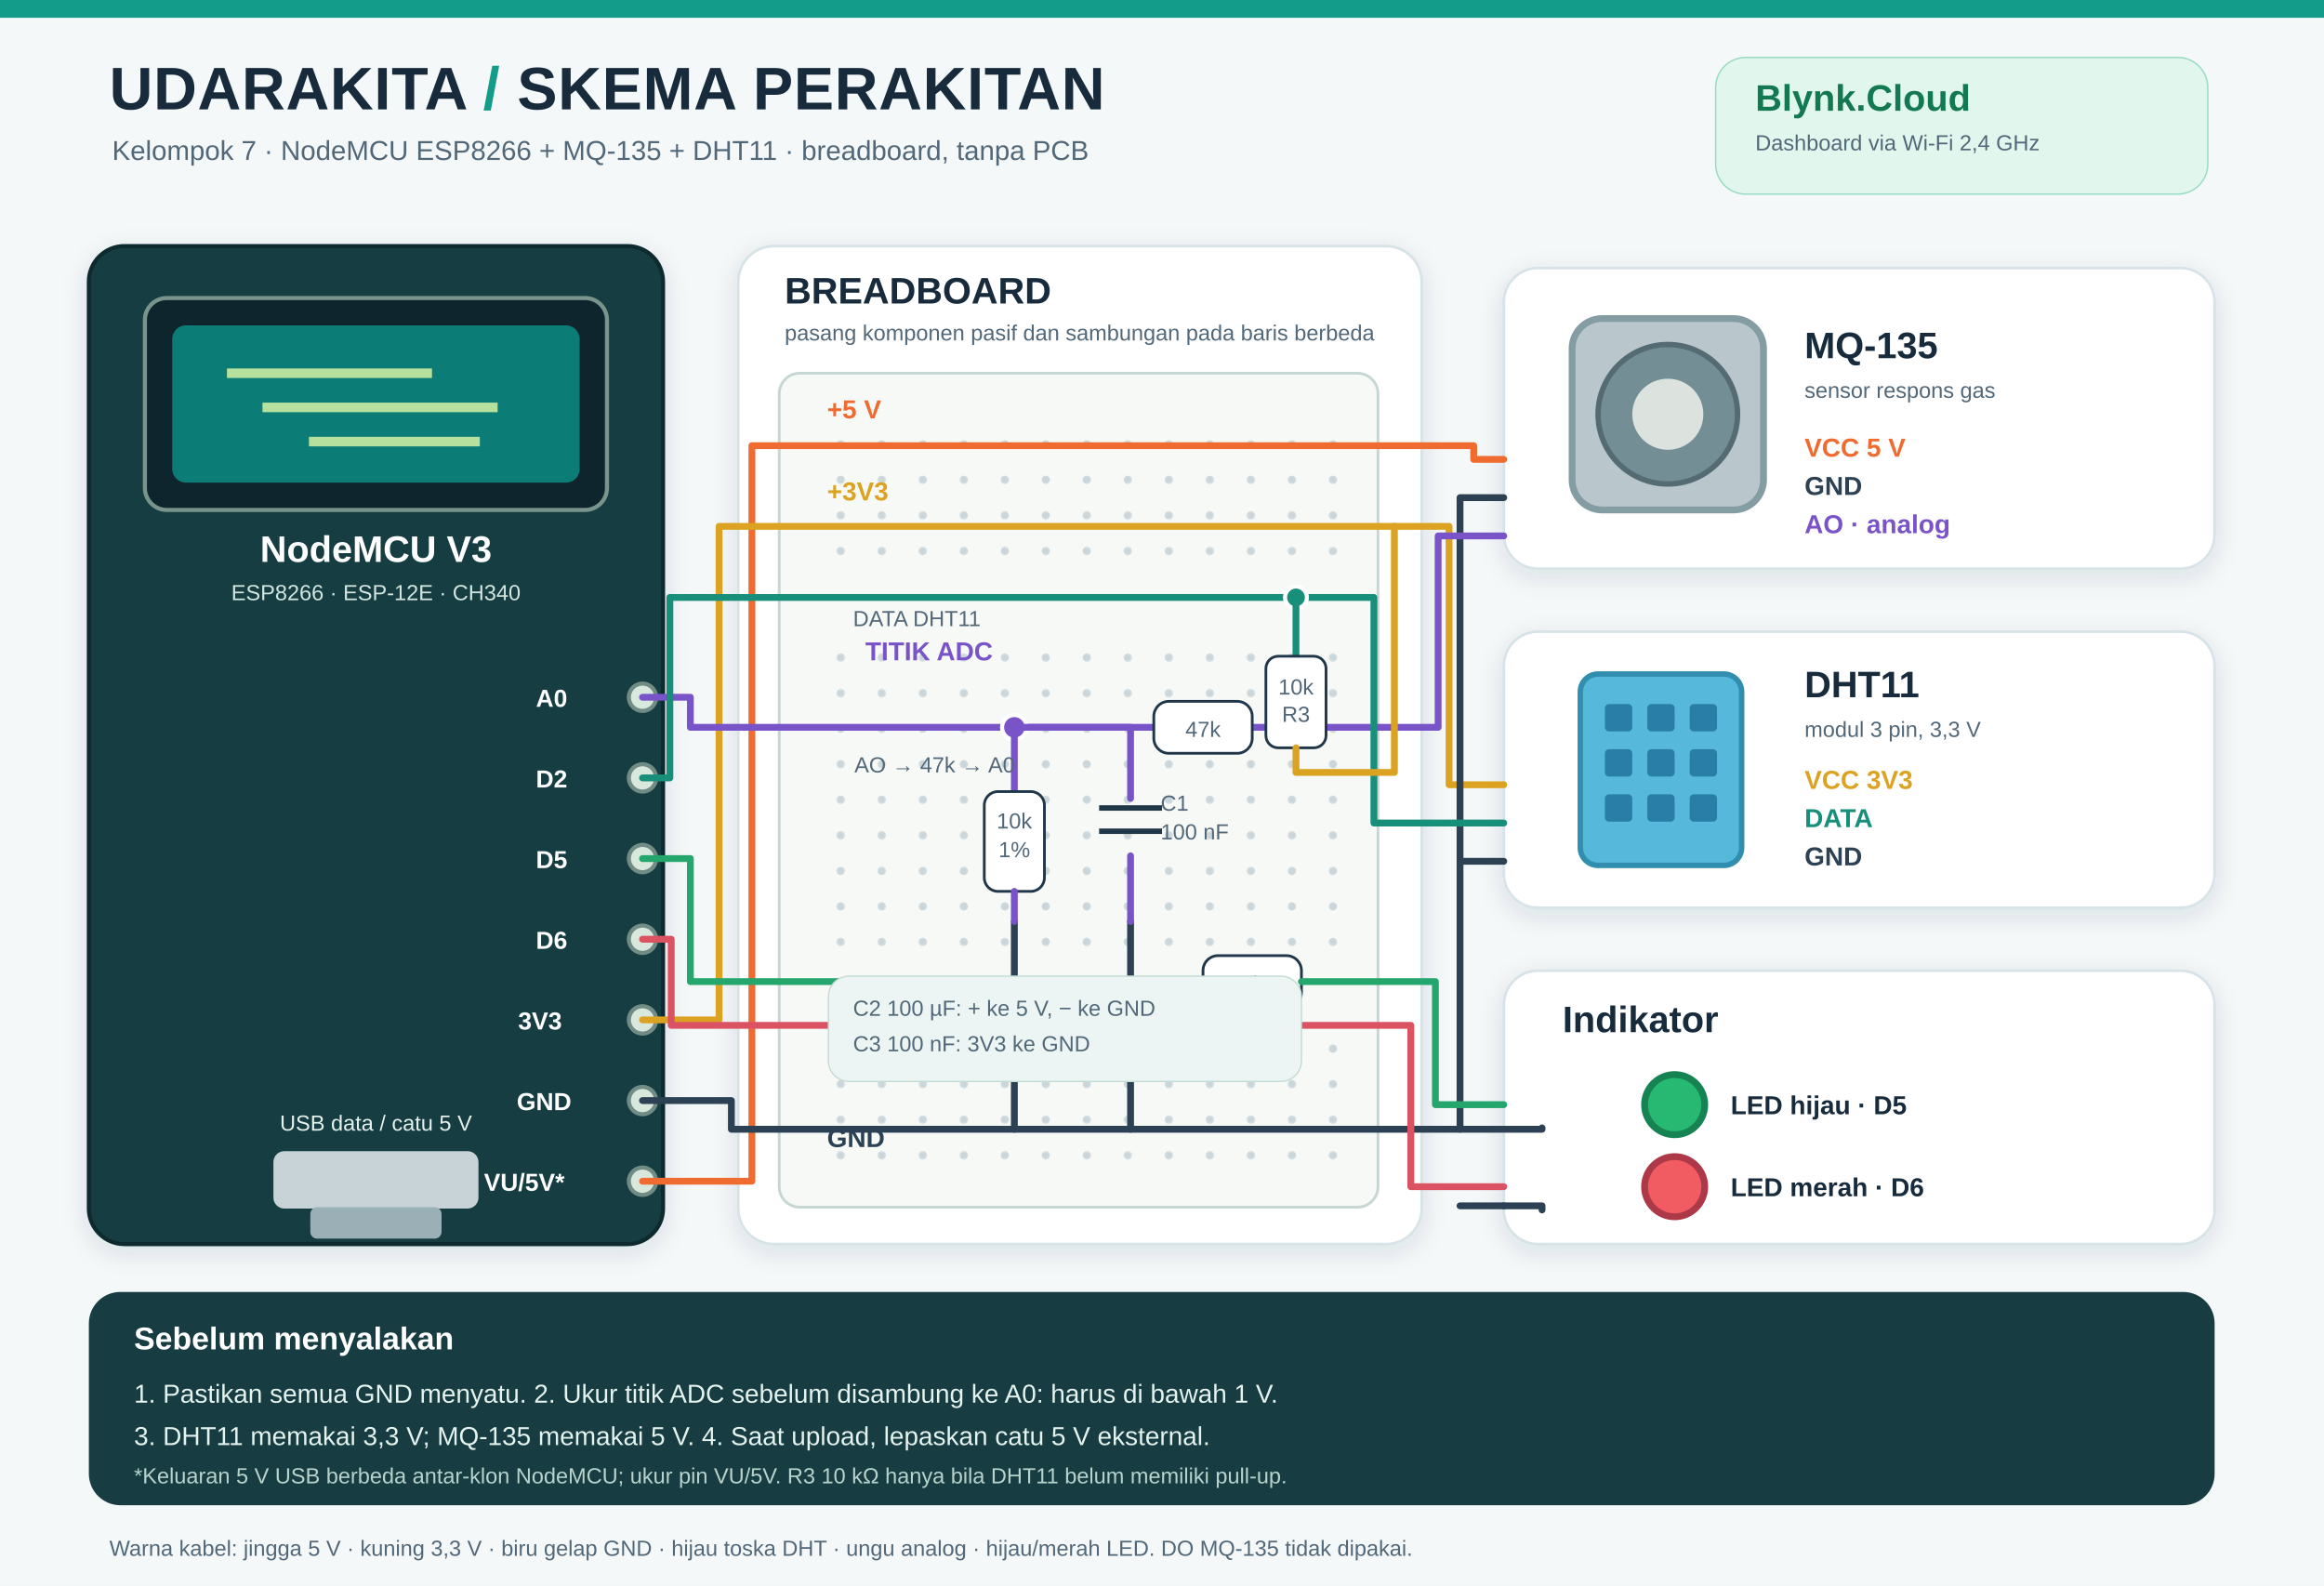
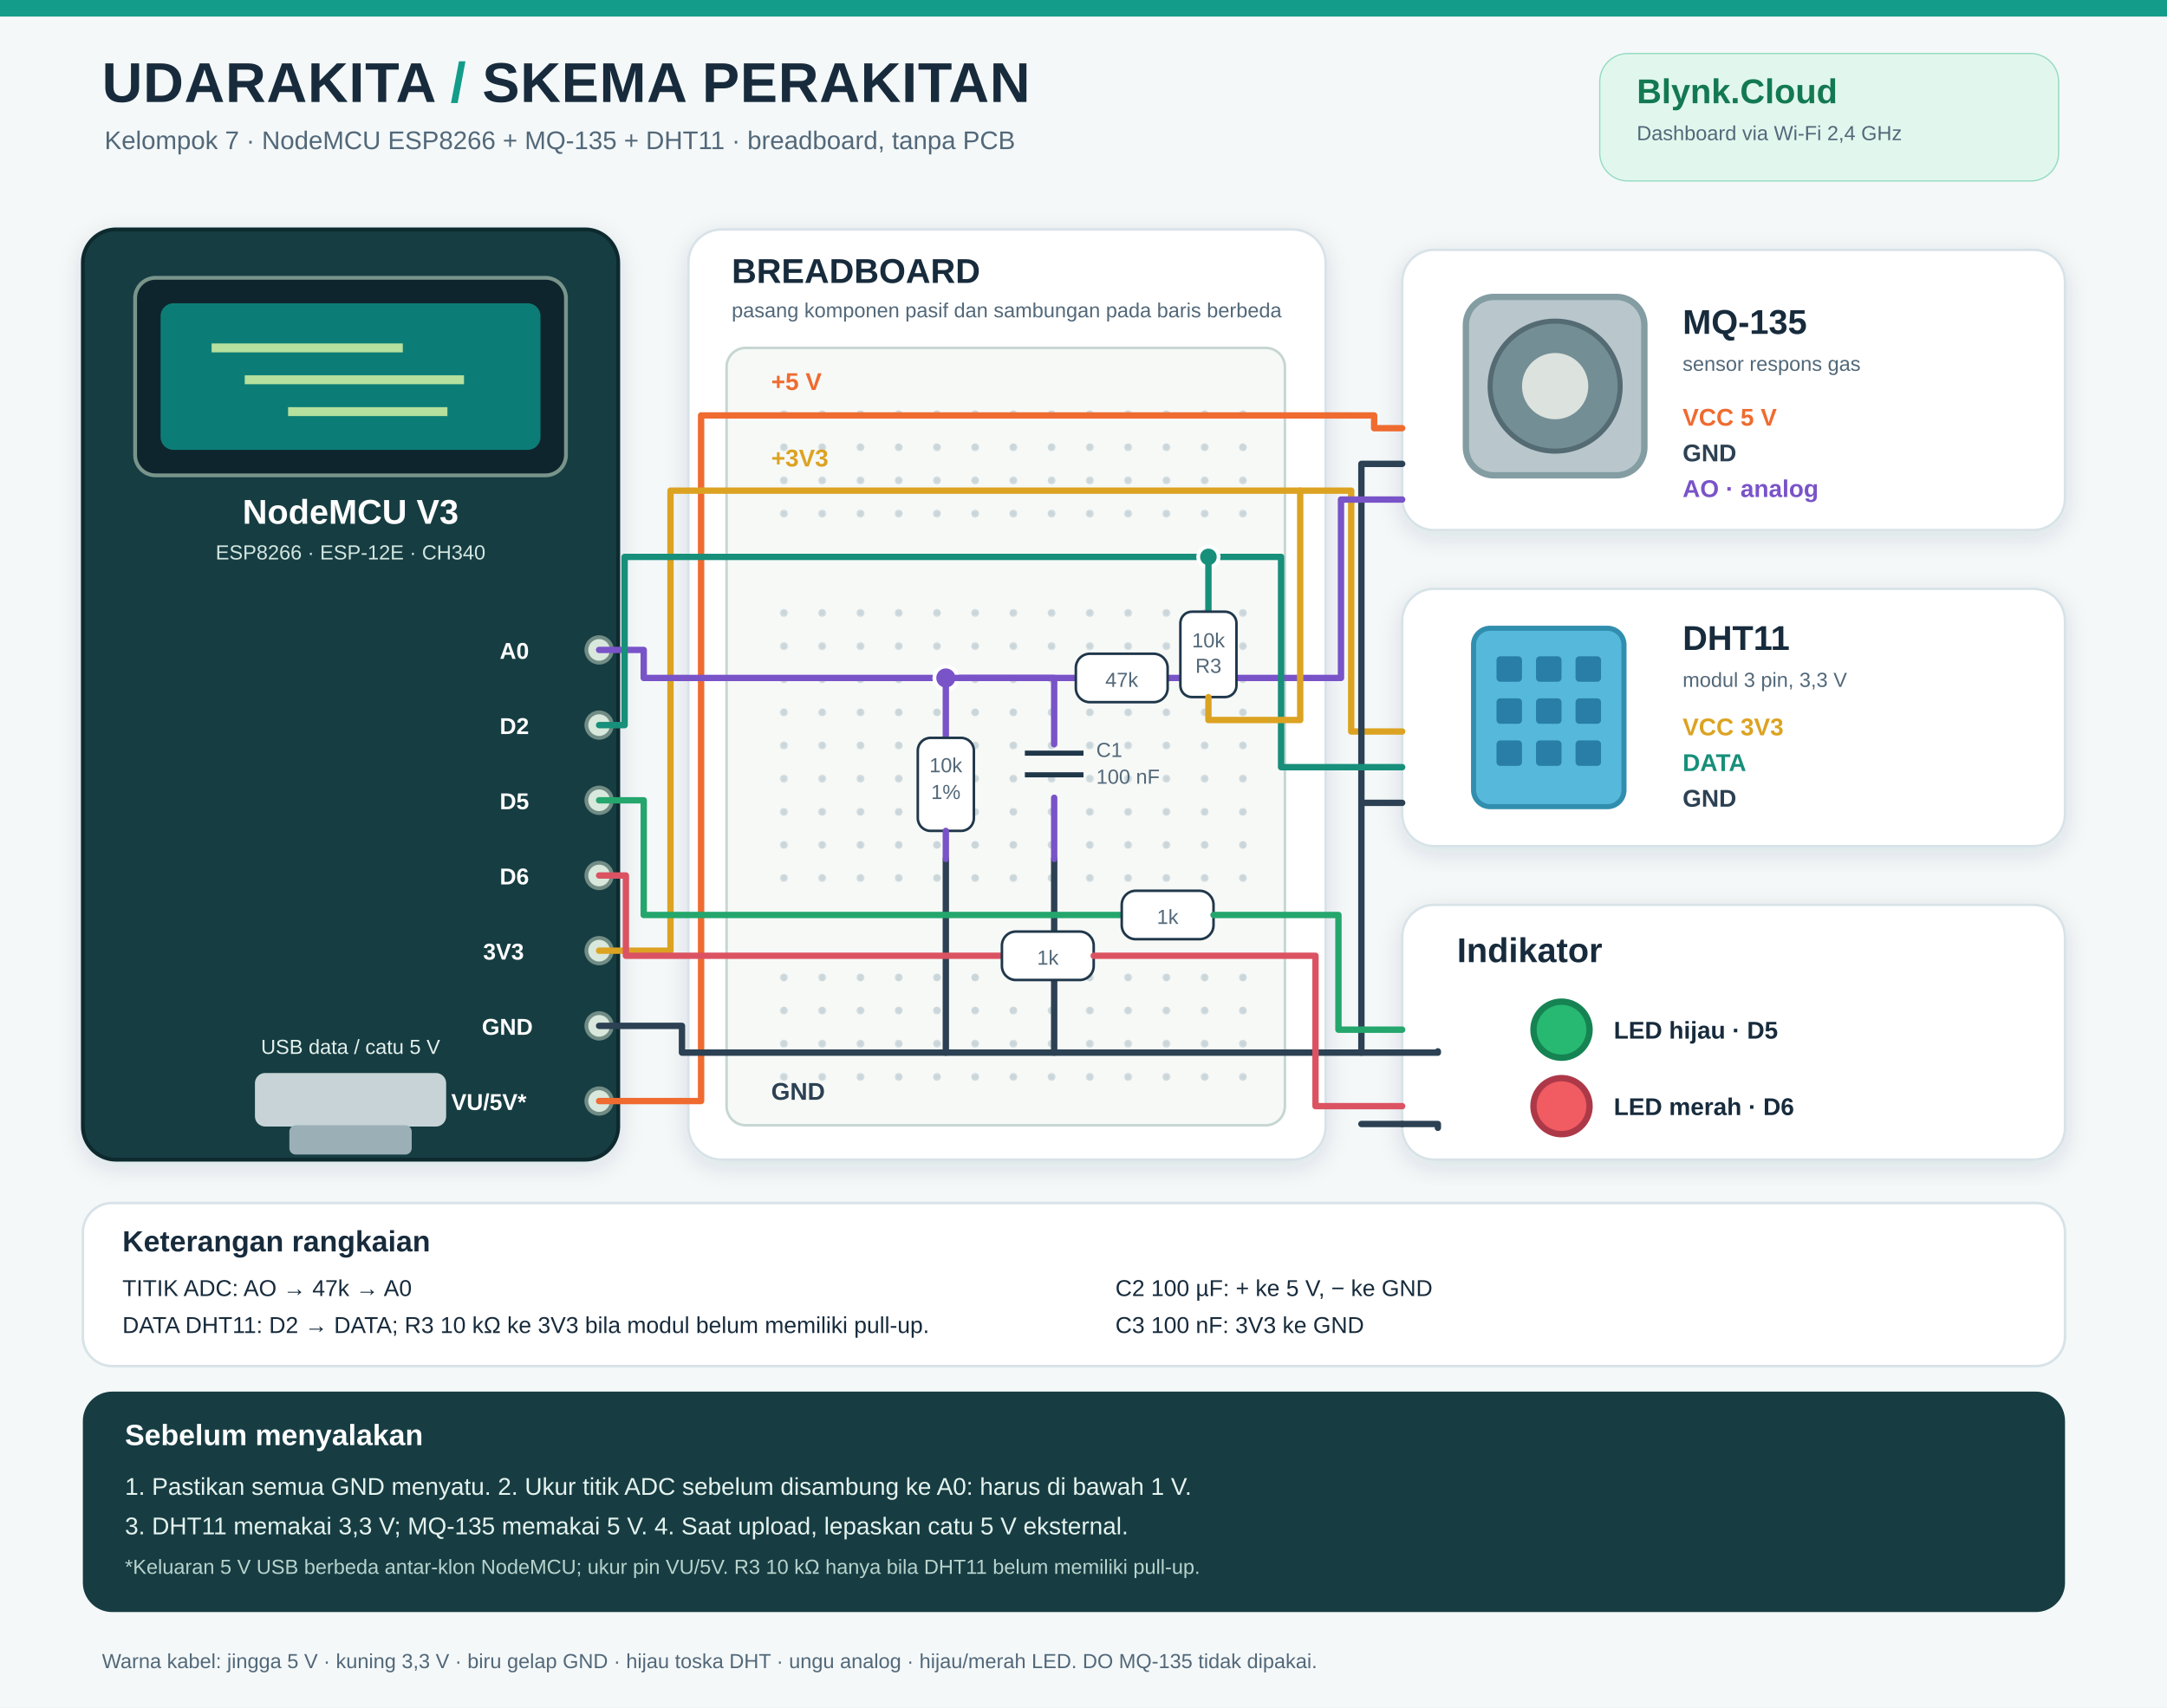
- <svg xmlns="http://www.w3.org/2000/svg" viewBox="0 0 1700 1160" fill="#172b3c" role="img" aria-labelledby="title desc">
+ <svg xmlns="http://www.w3.org/2000/svg" viewBox="0 0 1700 1340" fill="#172b3c" role="img" aria-labelledby="title desc">
  <defs>
    <style>
      text{font-family:Arial,Helvetica,sans-serif}
      .title{font-size:44px;font-weight:800;letter-spacing:.5px}.sub{font-size:20px;fill:#526879}
      .head{font-size:27px;font-weight:800}.pin{font-size:19px;font-weight:700}.small{font-size:16px;fill:#526879}.note{font-size:18px}
      .card{fill:white;stroke:#d8e3e8;stroke-width:2}.board{fill:#173d43;stroke:#0f292d;stroke-width:3}
      .hole{fill:#dbe4e7;stroke:#a9bbc4}.wire{fill:none;stroke-width:5;stroke-linecap:round;stroke-linejoin:round}
      .v5{stroke:#ef6b30}.v3{stroke:#dca322}.gnd{stroke:#2c4153}.data{stroke:#178f7a}.adc{stroke:#7953c8}.green{stroke:#24a66d}.red{stroke:#db5362}
      .terminal{stroke:#fff;stroke-width:3}.component{fill:#fff;stroke:#20374a;stroke-width:2}
    </style>
    <pattern id="holes" width="30" height="26" patternUnits="userSpaceOnUse">
      <circle cx="15" cy="13" r="3" fill="#bccbd0" />
    </pattern>
    <filter id="shadow">
      <feDropShadow dx="0" dy="5" stdDeviation="9" flood-color="#173d43" flood-opacity=".12" />
    </filter>
  </defs>
-   <rect width="1700" height="1160" fill="#f4f8f9" />
+   <rect width="1700" height="1340" fill="#f4f8f9" />
  <rect x="0" y="0" width="1700" height="13" fill="#149c8a" />
  <text x="80" y="80" class="title">UDARAKITA <tspan fill="#149c8a">/</tspan> SKEMA PERAKITAN</text>
  <text x="82" y="117" class="sub">Kelompok 7 · NodeMCU ESP8266 + MQ-135 + DHT11 · breadboard, tanpa PCB</text>
  <rect x="1255" y="42" width="360" height="100" rx="22" fill="#e1f7ee" stroke="#96dbc1" />
  <text x="1284" y="81" class="head" fill="#137952">Blynk.Cloud</text>
  <text x="1284" y="110" class="small">Dashboard via Wi-Fi 2,4 GHz</text>
  <rect x="65" y="180" width="420" height="730" rx="26" class="board" filter="url(#shadow)" />
  <rect x="106" y="218" width="338" height="155" rx="16" fill="#0f252d" stroke="#79958b" stroke-width="3" />
  <rect x="126" y="238" width="298" height="115" rx="10" fill="#0c7d76" />
  <path d="M166 273h150m-124 25h172m-138 25h125" stroke="#d2f1a4" stroke-width="7" opacity=".85" />
  <text x="275" y="411" text-anchor="middle" class="head" fill="white">NodeMCU V3</text>
  <text x="275" y="439" text-anchor="middle" class="small" style="fill:#d2e6e0">ESP8266 · ESP-12E · CH340</text>
  <rect x="200" y="842" width="150" height="42" rx="8" fill="#c7d3d6" />
  <rect x="227" y="883" width="96" height="23" rx="5" fill="#9bafb6" />
  <text x="275" y="827" text-anchor="middle" class="small" style="fill:#e5f1ed">USB data / catu 5 V</text>
  <g fill="#fff" font-family="Arial" font-size="18" font-weight="bold">
    <text x="392" y="517">A0</text>
    <text x="392" y="576">D2</text>
    <text x="392" y="635">D5</text>
    <text x="392" y="694">D6</text>
    <text x="379" y="753">3V3</text>
    <text x="378" y="812">GND</text>
    <text x="354" y="871">VU/5V*</text>
  </g>
  <g fill="#d9e8dc" stroke="#718c85" stroke-width="3">
    <circle cx="470" cy="510" r="10" />
    <circle cx="470" cy="569" r="10" />
    <circle cx="470" cy="628" r="10" />
    <circle cx="470" cy="687" r="10" />
    <circle cx="470" cy="746" r="10" />
    <circle cx="470" cy="805" r="10" />
    <circle cx="470" cy="864" r="10" />
  </g>
  <rect x="1100" y="196" width="520" height="220" rx="25" class="card" filter="url(#shadow)" />
  <rect x="1150" y="233" width="140" height="140" rx="22" fill="#b9c7cc" stroke="#839da2" stroke-width="5" />
  <circle cx="1220" cy="303" r="51" fill="#748e95" stroke="#556b73" stroke-width="4" />
  <circle cx="1220" cy="303" r="26" fill="#dce2dd" />
  <text x="1320" y="262" class="head">MQ-135</text>
  <text x="1320" y="291" class="small">sensor respons gas</text>
  <text x="1320" y="334" class="pin" fill="#ef6b30">VCC 5 V</text>
  <text x="1320" y="362" class="pin" fill="#2c4153">GND</text>
  <text x="1320" y="390" class="pin" fill="#7953c8">AO · analog</text>
  <rect x="1100" y="462" width="520" height="202" rx="25" class="card" filter="url(#shadow)" />
  <rect x="1156" y="493" width="118" height="140" rx="13" fill="#56b9db" stroke="#318eae" stroke-width="4" />
  <g fill="#287ea6">
    <rect x="1174" y="515" width="20" height="20" rx="3" />
    <rect x="1205" y="515" width="20" height="20" rx="3" />
    <rect x="1236" y="515" width="20" height="20" rx="3" />
    <rect x="1174" y="548" width="20" height="20" rx="3" />
    <rect x="1205" y="548" width="20" height="20" rx="3" />
    <rect x="1236" y="548" width="20" height="20" rx="3" />
    <rect x="1174" y="581" width="20" height="20" rx="3" />
    <rect x="1205" y="581" width="20" height="20" rx="3" />
    <rect x="1236" y="581" width="20" height="20" rx="3" />
  </g>
  <text x="1320" y="510" class="head">DHT11</text>
  <text x="1320" y="539" class="small">modul 3 pin, 3,3 V</text>
  <text x="1320" y="577" class="pin" fill="#dca322">VCC 3V3</text>
  <text x="1320" y="605" class="pin" fill="#178f7a">DATA</text>
  <text x="1320" y="633" class="pin" fill="#2c4153">GND</text>
  <rect x="1100" y="710" width="520" height="200" rx="25" class="card" filter="url(#shadow)" />
  <text x="1143" y="755" class="head">Indikator</text>
  <circle cx="1225" cy="808" r="22" fill="#27b971" stroke="#168353" stroke-width="5" />
  <circle cx="1225" cy="868" r="22" fill="#f15b62" stroke="#ad3948" stroke-width="5" />
  <text x="1266" y="815" class="pin">LED hijau · D5</text>
  <text x="1266" y="875" class="pin">LED merah · D6</text>
  <rect x="540" y="180" width="500" height="730" rx="26" class="card" filter="url(#shadow)" />
  <text x="574" y="222" class="head">BREADBOARD</text>
  <text x="574" y="249" class="small">pasang komponen pasif dan sambungan pada baris berbeda</text>
  <rect x="570" y="273" width="438" height="610" rx="15" fill="#f7f9f7" stroke="#c6d6d2" stroke-width="2" />
  <rect x="590" y="305" width="398" height="110" fill="url(#holes)" opacity=".75" />
  <rect x="590" y="470" width="398" height="235" fill="url(#holes)" opacity=".75" />
  <rect x="590" y="758" width="398" height="95" fill="url(#holes)" opacity=".75" />
  <text x="605" y="306" class="pin" fill="#ef6b30">+5 V</text>
  <text x="605" y="366" class="pin" fill="#dca322">+3V3</text>
-   <text x="605" y="839" class="pin" fill="#2c4153">GND</text>
+   <text x="605" y="863" class="pin" fill="#2c4153">GND</text>
  <path class="wire v5" d="M470 864 H550 V326 H982 H1078 V336 H1100" />
  <path class="wire v3" d="M470 746 H526 V385 H982 H1060 V574 H1100" />
  <path class="wire gnd" d="M470 805 H535 V826 H980 H1068 V364 H1100 M1068 630 H1100 M1068 882 H1100" />
  <path class="wire gnd" d="M742 826 V674 M827 826 V674" />
  <path class="wire gnd" d="M1068 826 H1128 V825 M1128 885 V882 H1100" />
  <path class="wire adc" d="M1100 392 H1052 V532 H916" />
  <path class="wire adc" d="M844 532 H742 H505 V510 H470" />
  <rect x="844" y="513" width="72" height="38" rx="11" class="component" />
  <text x="880" y="539" text-anchor="middle" class="small">47k</text>
  <circle cx="742" cy="532" r="9" fill="#7953c8" class="terminal" />
  <path class="wire adc" d="M742 532 V579 M827 532 H742 M827 532 V584" />
  <rect x="720" y="579" width="44" height="73" rx="10" class="component" />
  <text x="742" y="606" text-anchor="middle" class="small">10k</text>
  <text x="742" y="627" text-anchor="middle" class="small">1%</text>
  <path class="wire adc" d="M742 652 V674 M827 626 V674" />
  <path d="M804 591 H850 M804 608 H850" stroke="#20374a" stroke-width="4" />
-   <text x="849" y="593" class="small">C1</text>
-   <text x="849" y="614" class="small">100 nF</text>
-   <text x="633" y="483" class="pin" fill="#7953c8">TITIK ADC</text>
-   <text x="625" y="565" class="small">AO → 47k → A0</text>
+   <text x="860" y="594" class="small">C1</text>
+   <text x="860" y="615" class="small">100 nF</text>
  <path class="wire data" d="M470 569 H490 V437 H1005 V602 H1100" />
  <circle cx="948" cy="437" r="8" fill="#178f7a" class="terminal" />
  <path class="wire data" d="M948 437 V480" />
  <rect x="926" y="480" width="44" height="67" rx="9" class="component" />
  <text x="948" y="508" text-anchor="middle" class="small">10k</text>
  <text x="948" y="528" text-anchor="middle" class="small">R3</text>
  <path class="wire v3" d="M948 547 V565 H1020 V385" />
-   <text x="624" y="458" class="small">DATA DHT11</text>
  <path class="wire green" d="M470 628 H505 V718 H880" />
  <rect x="880" y="699" width="72" height="38" rx="11" class="component" />
  <text x="916" y="725" text-anchor="middle" class="small">1k</text>
  <path class="wire green" d="M952 718 H1050 V808 H1100" />
  <path class="wire red" d="M470 687 H491 V750 H786" />
  <rect x="786" y="731" width="72" height="38" rx="11" class="component" />
  <text x="822" y="757" text-anchor="middle" class="small">1k</text>
  <path class="wire red" d="M858 750 H1032 V868 H1100" />
-   <rect x="606" y="714" width="346" height="77" rx="15" fill="#ecf5f3" stroke="#c4dcd4" />
-   <text x="624" y="743" class="small">C2 100 µF: + ke 5 V, − ke GND</text>
-   <text x="624" y="769" class="small">C3 100 nF: 3V3 ke GND</text>
-   <rect x="65" y="945" width="1555" height="156" rx="23" fill="#173d43" />
-   <text x="98" y="987" font-size="23" font-weight="bold" fill="#fff">Sebelum menyalakan</text>
-   <text x="98" y="1026" font-size="19" fill="#e5f3ee">1. Pastikan semua GND menyatu.  2. Ukur titik ADC sebelum disambung ke A0: harus di bawah 1 V.</text>
-   <text x="98" y="1057" font-size="19" fill="#e5f3ee">3. DHT11 memakai 3,3 V; MQ-135 memakai 5 V.  4. Saat upload, lepaskan catu 5 V eksternal.</text>
-   <text x="98" y="1085" font-size="16" fill="#b8d3cc">*Keluaran 5 V USB berbeda antar-klon NodeMCU; ukur pin VU/5V. R3 10 kΩ hanya bila DHT11 belum memiliki pull-up.</text>
-   <text x="80" y="1138" class="small">Warna kabel: jingga 5 V · kuning 3,3 V · biru gelap GND · hijau toska DHT · ungu analog · hijau/merah LED. DO MQ-135 tidak dipakai.</text>
+   <rect x="65" y="944" width="1555" height="128" rx="23" class="card" />
+   <text x="96" y="982" font-size="23" font-weight="bold">Keterangan rangkaian</text>
+   <text x="96" y="1017" class="note">TITIK ADC: AO → 47k → A0</text>
+   <text x="96" y="1046" class="note">DATA DHT11: D2 → DATA; R3 10 kΩ ke 3V3 bila modul belum memiliki pull-up.</text>
+   <text x="875" y="1017" class="note">C2 100 µF: + ke 5 V, − ke GND</text>
+   <text x="875" y="1046" class="note">C3 100 nF: 3V3 ke GND</text>
+   <rect x="65" y="1092" width="1555" height="173" rx="23" fill="#173d43" />
+   <text x="98" y="1134" font-size="23" font-weight="bold" fill="#fff">Sebelum menyalakan</text>
+   <text x="98" y="1173" font-size="19" fill="#e5f3ee">1. Pastikan semua GND menyatu.  2. Ukur titik ADC sebelum disambung ke A0: harus di bawah 1 V.</text>
+   <text x="98" y="1204" font-size="19" fill="#e5f3ee">3. DHT11 memakai 3,3 V; MQ-135 memakai 5 V.  4. Saat upload, lepaskan catu 5 V eksternal.</text>
+   <text x="98" y="1235" font-size="16" fill="#b8d3cc">*Keluaran 5 V USB berbeda antar-klon NodeMCU; ukur pin VU/5V. R3 10 kΩ hanya bila DHT11 belum memiliki pull-up.</text>
+   <text x="80" y="1309" class="small">Warna kabel: jingga 5 V · kuning 3,3 V · biru gelap GND · hijau toska DHT · ungu analog · hijau/merah LED. DO MQ-135 tidak dipakai.</text>
</svg>
